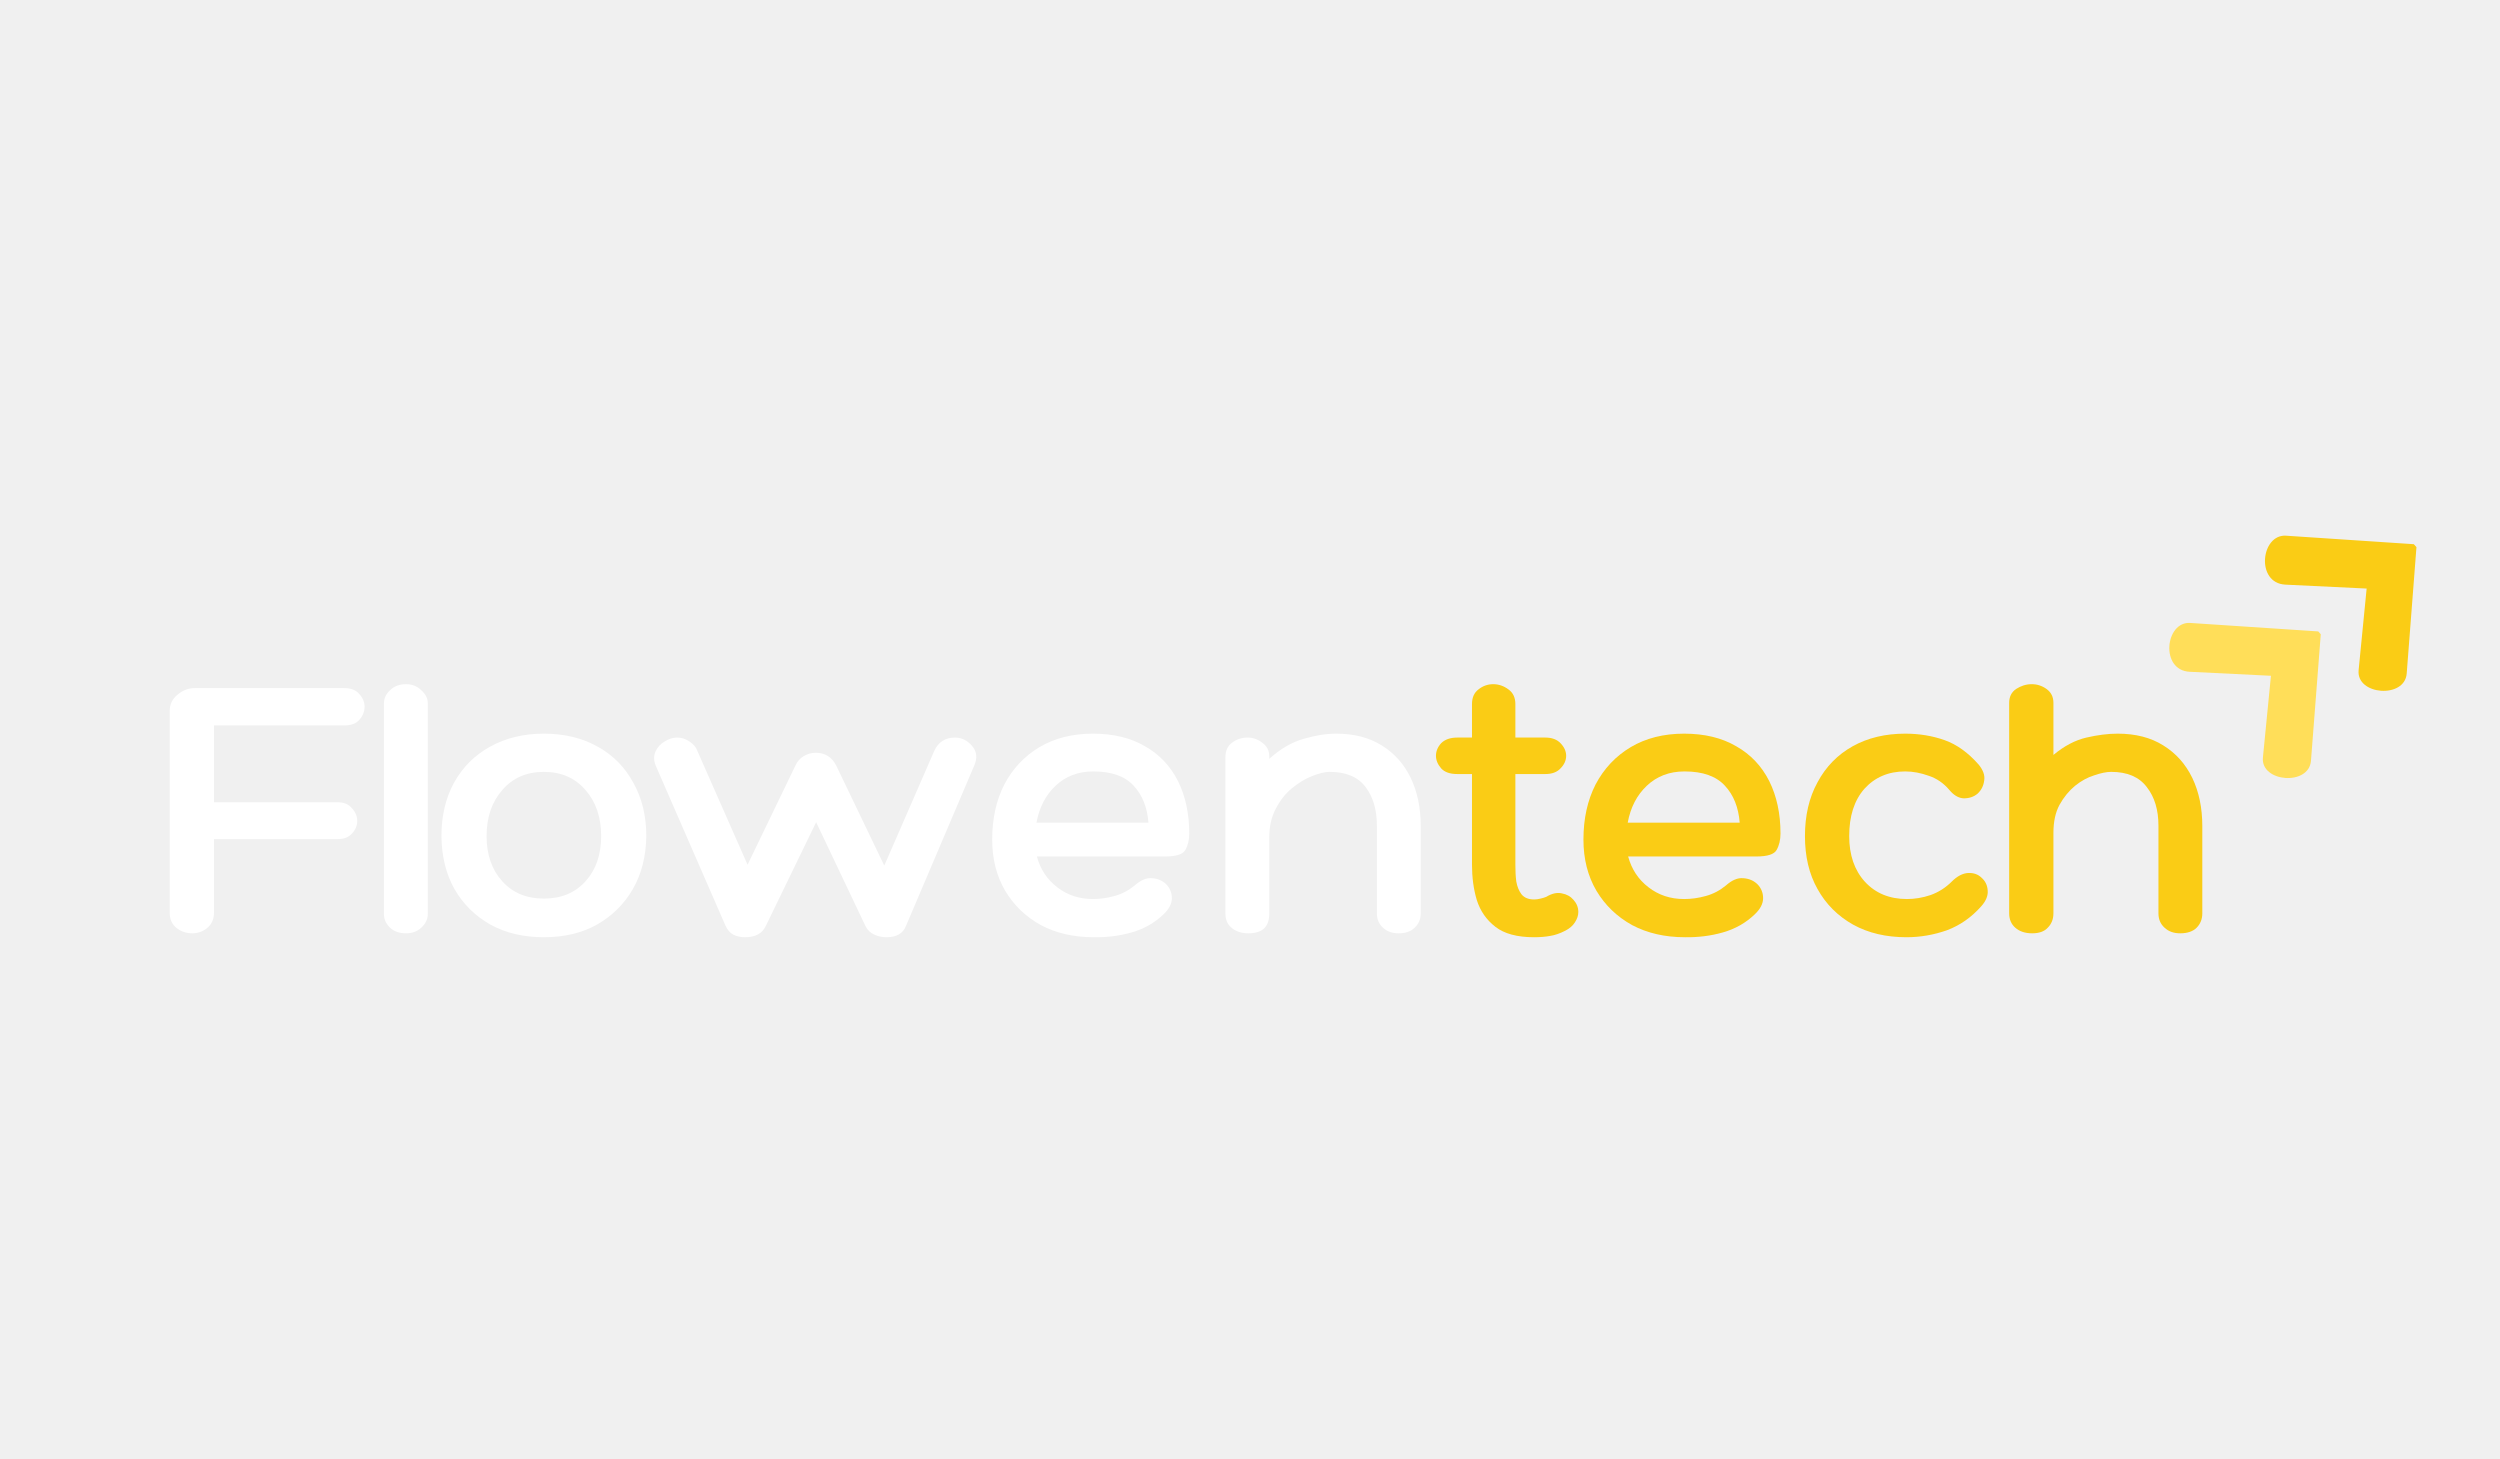
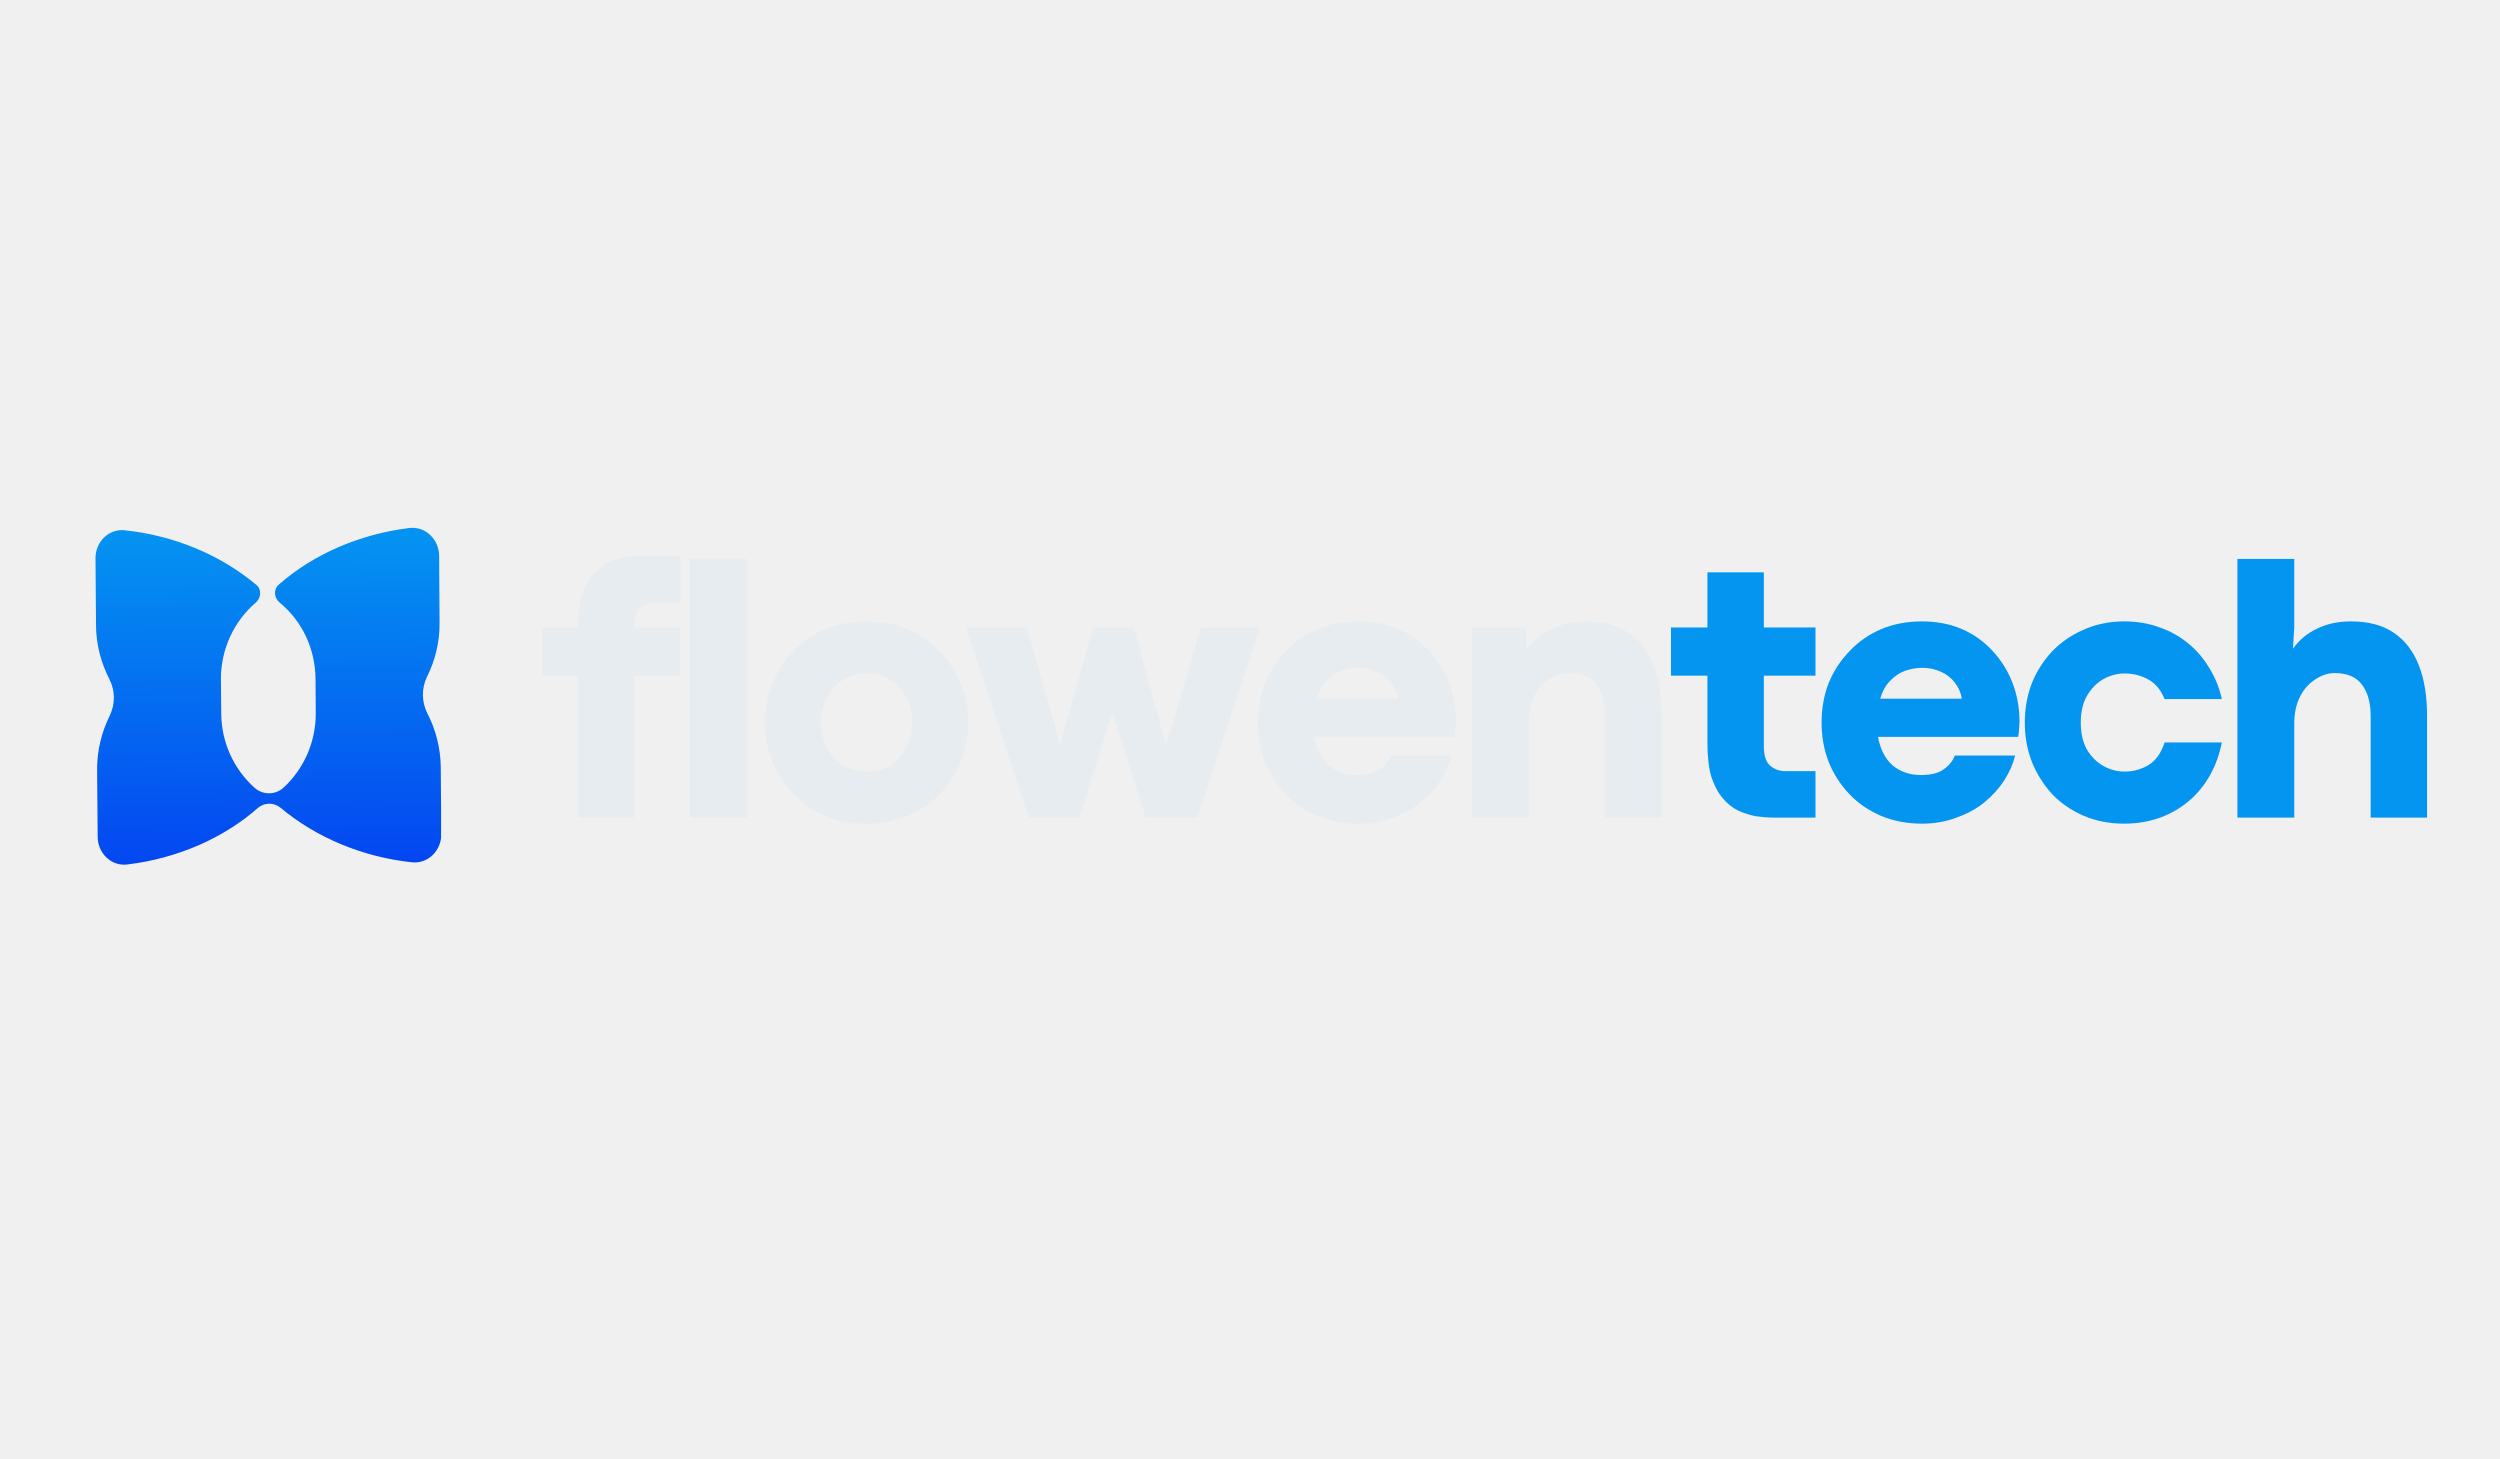
<svg xmlns="http://www.w3.org/2000/svg" width="120" zoomAndPan="magnify" viewBox="0 0 90 52.5" height="70" preserveAspectRatio="xMidYMid meet" version="1.0">
  <defs>
    <g />
-     <clipPath id="a72dcbb4b5">
-       <path d="M 78 22 L 84 22 L 84 29 L 78 29 Z M 78 22 " clip-rule="nonzero" />
+     <clipPath id="653fd619da">
+       <path d="M 3.246 19 L 15.879 19 L 15.879 31.402 L 3.246 31.402 Z M 3.246 19 " clip-rule="nonzero" />
    </clipPath>
-     <clipPath id="103b4496cd">
-       <path d="M 76.957 23.234 L 81.41 19.297 L 86.824 25.418 L 82.371 29.355 Z M 76.957 23.234 " clip-rule="nonzero" />
+     <clipPath id="43ba41f455">
+       <path d="M 3.496 27.707 L 3.516 30.125 C 3.52 30.715 4.004 31.195 4.586 31.121 C 6.363 30.906 8.035 30.188 9.289 29.082 C 9.52 28.887 9.859 28.883 10.098 29.078 C 11.391 30.16 13.059 30.852 14.828 31.043 C 15.414 31.105 15.891 30.617 15.887 30.027 L 15.867 27.609 C 15.859 26.922 15.688 26.27 15.383 25.676 C 15.176 25.266 15.172 24.777 15.371 24.367 C 15.668 23.77 15.832 23.109 15.824 22.426 L 15.809 20.004 C 15.801 19.418 15.32 18.938 14.734 19.008 C 12.961 19.227 11.289 19.941 10.035 21.047 C 9.84 21.211 9.863 21.523 10.062 21.688 C 10.867 22.348 11.348 23.34 11.359 24.438 L 11.367 25.664 C 11.375 26.699 10.945 27.676 10.207 28.355 C 9.914 28.625 9.465 28.625 9.168 28.363 C 8.418 27.695 7.973 26.727 7.965 25.691 L 7.953 24.465 C 7.945 23.391 8.414 22.371 9.207 21.695 C 9.402 21.527 9.426 21.215 9.227 21.055 C 7.93 19.969 6.266 19.277 4.492 19.09 C 3.906 19.027 3.434 19.512 3.438 20.102 L 3.457 22.52 C 3.461 23.207 3.637 23.863 3.941 24.457 C 4.148 24.863 4.152 25.352 3.949 25.766 C 3.656 26.363 3.492 27.02 3.496 27.707 Z M 3.496 27.707 " clip-rule="nonzero" />
    </clipPath>
-     <clipPath id="40ea67899d">
-       <path d="M 78.703 25.211 L 80.434 27.164 C 80.898 27.688 81.551 28.008 82.246 28.051 C 82.945 28.094 83.633 27.855 84.156 27.395 C 84.68 26.93 85 26.277 85.043 25.582 C 85.086 24.883 84.848 24.195 84.387 23.672 L 82.656 21.715 C 82.191 21.191 81.539 20.875 80.844 20.832 C 80.145 20.789 79.457 21.023 78.934 21.488 C 78.41 21.949 78.09 22.602 78.047 23.301 C 78.004 24 78.242 24.684 78.703 25.211 Z M 78.703 25.211 " clip-rule="nonzero" />
-     </clipPath>
-     <clipPath id="f1b8963798">
-       <path d="M 76.957 23.234 L 80.855 19.789 L 86.27 25.91 L 82.371 29.355 Z M 76.957 23.234 " clip-rule="nonzero" />
-     </clipPath>
-     <clipPath id="a9cddcafd3">
-       <path d="M 76.957 23.234 L 80.855 19.789 L 86.27 25.91 L 82.371 29.355 Z M 76.957 23.234 " clip-rule="nonzero" />
-     </clipPath>
-     <clipPath id="89e4da5c40">
-       <path d="M 81 19 L 87 19 L 87 25 L 81 25 Z M 81 19 " clip-rule="nonzero" />
-     </clipPath>
-     <clipPath id="ab505b3185">
-       <path d="M 80.402 20.094 L 84.855 16.156 L 90.27 22.281 L 85.816 26.215 Z M 80.402 20.094 " clip-rule="nonzero" />
-     </clipPath>
-     <clipPath id="94a018bf48">
-       <path d="M 82.148 22.07 L 83.879 24.027 C 84.34 24.551 84.992 24.867 85.691 24.91 C 86.391 24.953 87.078 24.719 87.602 24.254 C 88.125 23.793 88.441 23.141 88.484 22.441 C 88.527 21.742 88.293 21.055 87.828 20.531 L 86.102 18.578 C 85.637 18.051 84.984 17.734 84.285 17.691 C 83.59 17.648 82.902 17.883 82.379 18.348 C 81.855 18.812 81.535 19.465 81.492 20.16 C 81.449 20.859 81.688 21.547 82.148 22.07 Z M 82.148 22.07 " clip-rule="nonzero" />
-     </clipPath>
-     <clipPath id="5106e623d5">
-       <path d="M 80.402 20.094 L 84.297 16.648 L 89.711 22.773 L 85.816 26.215 Z M 80.402 20.094 " clip-rule="nonzero" />
-     </clipPath>
-     <clipPath id="1e91ee895a">
-       <path d="M 80.402 20.094 L 84.297 16.648 L 89.711 22.773 L 85.816 26.215 Z M 80.402 20.094 " clip-rule="nonzero" />
-     </clipPath>
+     <linearGradient x1="30.227" gradientTransform="matrix(0.213276, 0, 0, 0.213276, 3.262891, 18.7736)" y1="58.463" x2="29.773" gradientUnits="userSpaceOnUse" y2="0.536" id="a0d13b5e4f">
+       <stop stop-opacity="1" stop-color="rgb(1.599%, 27.499%, 94.499%)" offset="0" />
+       <stop stop-opacity="1" stop-color="rgb(1.599%, 27.618%, 94.499%)" offset="0.008" />
+       <stop stop-opacity="1" stop-color="rgb(1.599%, 27.737%, 94.499%)" offset="0.016" />
+       <stop stop-opacity="1" stop-color="rgb(1.599%, 27.859%, 94.499%)" offset="0.023" />
+       <stop stop-opacity="1" stop-color="rgb(1.599%, 28.105%, 94.499%)" offset="0.031" />
+       <stop stop-opacity="1" stop-color="rgb(1.599%, 28.351%, 94.499%)" offset="0.039" />
+       <stop stop-opacity="1" stop-color="rgb(1.599%, 28.596%, 94.499%)" offset="0.047" />
+       <stop stop-opacity="1" stop-color="rgb(1.599%, 28.842%, 94.499%)" offset="0.055" />
+       <stop stop-opacity="1" stop-color="rgb(1.599%, 29.086%, 94.499%)" offset="0.062" />
+       <stop stop-opacity="1" stop-color="rgb(1.599%, 29.332%, 94.499%)" offset="0.07" />
+       <stop stop-opacity="1" stop-color="rgb(1.599%, 29.578%, 94.499%)" offset="0.078" />
+       <stop stop-opacity="1" stop-color="rgb(1.599%, 29.823%, 94.499%)" offset="0.086" />
+       <stop stop-opacity="1" stop-color="rgb(1.599%, 30.069%, 94.499%)" offset="0.094" />
+       <stop stop-opacity="1" stop-color="rgb(1.599%, 30.313%, 94.499%)" offset="0.102" />
+       <stop stop-opacity="1" stop-color="rgb(1.599%, 30.559%, 94.499%)" offset="0.109" />
+       <stop stop-opacity="1" stop-color="rgb(1.599%, 30.804%, 94.499%)" offset="0.117" />
+       <stop stop-opacity="1" stop-color="rgb(1.599%, 31.05%, 94.499%)" offset="0.125" />
+       <stop stop-opacity="1" stop-color="rgb(1.599%, 31.294%, 94.499%)" offset="0.133" />
+       <stop stop-opacity="1" stop-color="rgb(1.599%, 31.54%, 94.499%)" offset="0.141" />
+       <stop stop-opacity="1" stop-color="rgb(1.599%, 31.786%, 94.499%)" offset="0.148" />
+       <stop stop-opacity="1" stop-color="rgb(1.599%, 32.031%, 94.499%)" offset="0.156" />
+       <stop stop-opacity="1" stop-color="rgb(1.599%, 32.277%, 94.499%)" offset="0.164" />
+       <stop stop-opacity="1" stop-color="rgb(1.599%, 32.521%, 94.499%)" offset="0.172" />
+       <stop stop-opacity="1" stop-color="rgb(1.599%, 32.767%, 94.499%)" offset="0.18" />
+       <stop stop-opacity="1" stop-color="rgb(1.599%, 33.012%, 94.499%)" offset="0.188" />
+       <stop stop-opacity="1" stop-color="rgb(1.599%, 33.258%, 94.499%)" offset="0.195" />
+       <stop stop-opacity="1" stop-color="rgb(1.599%, 33.504%, 94.499%)" offset="0.203" />
+       <stop stop-opacity="1" stop-color="rgb(1.599%, 33.748%, 94.499%)" offset="0.211" />
+       <stop stop-opacity="1" stop-color="rgb(1.599%, 33.994%, 94.499%)" offset="0.219" />
+       <stop stop-opacity="1" stop-color="rgb(1.599%, 34.239%, 94.499%)" offset="0.227" />
+       <stop stop-opacity="1" stop-color="rgb(1.599%, 34.485%, 94.499%)" offset="0.234" />
+       <stop stop-opacity="1" stop-color="rgb(1.599%, 34.731%, 94.499%)" offset="0.242" />
+       <stop stop-opacity="1" stop-color="rgb(1.599%, 34.975%, 94.499%)" offset="0.25" />
+       <stop stop-opacity="1" stop-color="rgb(1.599%, 35.22%, 94.499%)" offset="0.258" />
+       <stop stop-opacity="1" stop-color="rgb(1.599%, 35.466%, 94.499%)" offset="0.266" />
+       <stop stop-opacity="1" stop-color="rgb(1.599%, 35.712%, 94.499%)" offset="0.273" />
+       <stop stop-opacity="1" stop-color="rgb(1.599%, 35.956%, 94.499%)" offset="0.281" />
+       <stop stop-opacity="1" stop-color="rgb(1.599%, 36.201%, 94.499%)" offset="0.289" />
+       <stop stop-opacity="1" stop-color="rgb(1.599%, 36.447%, 94.499%)" offset="0.297" />
+       <stop stop-opacity="1" stop-color="rgb(1.599%, 36.693%, 94.499%)" offset="0.305" />
+       <stop stop-opacity="1" stop-color="rgb(1.599%, 36.938%, 94.499%)" offset="0.312" />
+       <stop stop-opacity="1" stop-color="rgb(1.599%, 37.183%, 94.499%)" offset="0.32" />
+       <stop stop-opacity="1" stop-color="rgb(1.599%, 37.428%, 94.499%)" offset="0.328" />
+       <stop stop-opacity="1" stop-color="rgb(1.599%, 37.674%, 94.499%)" offset="0.336" />
+       <stop stop-opacity="1" stop-color="rgb(1.599%, 37.92%, 94.499%)" offset="0.344" />
+       <stop stop-opacity="1" stop-color="rgb(1.599%, 38.165%, 94.499%)" offset="0.352" />
+       <stop stop-opacity="1" stop-color="rgb(1.599%, 38.409%, 94.499%)" offset="0.359" />
+       <stop stop-opacity="1" stop-color="rgb(1.599%, 38.655%, 94.499%)" offset="0.367" />
+       <stop stop-opacity="1" stop-color="rgb(1.599%, 38.901%, 94.499%)" offset="0.375" />
+       <stop stop-opacity="1" stop-color="rgb(1.599%, 39.146%, 94.499%)" offset="0.383" />
+       <stop stop-opacity="1" stop-color="rgb(1.599%, 39.391%, 94.499%)" offset="0.391" />
+       <stop stop-opacity="1" stop-color="rgb(1.599%, 39.636%, 94.499%)" offset="0.398" />
+       <stop stop-opacity="1" stop-color="rgb(1.599%, 39.882%, 94.499%)" offset="0.406" />
+       <stop stop-opacity="1" stop-color="rgb(1.599%, 40.128%, 94.499%)" offset="0.414" />
+       <stop stop-opacity="1" stop-color="rgb(1.599%, 40.373%, 94.499%)" offset="0.422" />
+       <stop stop-opacity="1" stop-color="rgb(1.599%, 40.617%, 94.499%)" offset="0.43" />
+       <stop stop-opacity="1" stop-color="rgb(1.599%, 40.863%, 94.499%)" offset="0.438" />
+       <stop stop-opacity="1" stop-color="rgb(1.599%, 41.109%, 94.499%)" offset="0.445" />
+       <stop stop-opacity="1" stop-color="rgb(1.599%, 41.354%, 94.499%)" offset="0.453" />
+       <stop stop-opacity="1" stop-color="rgb(1.599%, 41.6%, 94.499%)" offset="0.461" />
+       <stop stop-opacity="1" stop-color="rgb(1.599%, 41.844%, 94.499%)" offset="0.469" />
+       <stop stop-opacity="1" stop-color="rgb(1.599%, 42.09%, 94.499%)" offset="0.477" />
+       <stop stop-opacity="1" stop-color="rgb(1.599%, 42.336%, 94.499%)" offset="0.484" />
+       <stop stop-opacity="1" stop-color="rgb(1.599%, 42.581%, 94.499%)" offset="0.492" />
+       <stop stop-opacity="1" stop-color="rgb(1.599%, 42.827%, 94.499%)" offset="0.5" />
+       <stop stop-opacity="1" stop-color="rgb(1.599%, 43.071%, 94.499%)" offset="0.508" />
+       <stop stop-opacity="1" stop-color="rgb(1.599%, 43.317%, 94.499%)" offset="0.516" />
+       <stop stop-opacity="1" stop-color="rgb(1.599%, 43.562%, 94.499%)" offset="0.523" />
+       <stop stop-opacity="1" stop-color="rgb(1.599%, 43.808%, 94.499%)" offset="0.531" />
+       <stop stop-opacity="1" stop-color="rgb(1.599%, 44.052%, 94.499%)" offset="0.539" />
+       <stop stop-opacity="1" stop-color="rgb(1.599%, 44.298%, 94.499%)" offset="0.547" />
+       <stop stop-opacity="1" stop-color="rgb(1.599%, 44.543%, 94.499%)" offset="0.555" />
+       <stop stop-opacity="1" stop-color="rgb(1.599%, 44.789%, 94.499%)" offset="0.562" />
+       <stop stop-opacity="1" stop-color="rgb(1.599%, 45.035%, 94.499%)" offset="0.57" />
+       <stop stop-opacity="1" stop-color="rgb(1.599%, 45.279%, 94.499%)" offset="0.578" />
+       <stop stop-opacity="1" stop-color="rgb(1.599%, 45.525%, 94.499%)" offset="0.586" />
+       <stop stop-opacity="1" stop-color="rgb(1.599%, 45.77%, 94.499%)" offset="0.594" />
+       <stop stop-opacity="1" stop-color="rgb(1.599%, 46.016%, 94.499%)" offset="0.602" />
+       <stop stop-opacity="1" stop-color="rgb(1.599%, 46.262%, 94.499%)" offset="0.609" />
+       <stop stop-opacity="1" stop-color="rgb(1.599%, 46.506%, 94.499%)" offset="0.617" />
+       <stop stop-opacity="1" stop-color="rgb(1.599%, 46.751%, 94.499%)" offset="0.625" />
+       <stop stop-opacity="1" stop-color="rgb(1.599%, 46.997%, 94.499%)" offset="0.633" />
+       <stop stop-opacity="1" stop-color="rgb(1.599%, 47.243%, 94.499%)" offset="0.641" />
+       <stop stop-opacity="1" stop-color="rgb(1.599%, 47.487%, 94.499%)" offset="0.648" />
+       <stop stop-opacity="1" stop-color="rgb(1.599%, 47.733%, 94.499%)" offset="0.656" />
+       <stop stop-opacity="1" stop-color="rgb(1.599%, 47.978%, 94.499%)" offset="0.664" />
+       <stop stop-opacity="1" stop-color="rgb(1.599%, 48.224%, 94.499%)" offset="0.672" />
+       <stop stop-opacity="1" stop-color="rgb(1.599%, 48.47%, 94.499%)" offset="0.68" />
+       <stop stop-opacity="1" stop-color="rgb(1.599%, 48.714%, 94.499%)" offset="0.688" />
+       <stop stop-opacity="1" stop-color="rgb(1.599%, 48.959%, 94.499%)" offset="0.695" />
+       <stop stop-opacity="1" stop-color="rgb(1.599%, 49.205%, 94.499%)" offset="0.703" />
+       <stop stop-opacity="1" stop-color="rgb(1.599%, 49.451%, 94.499%)" offset="0.711" />
+       <stop stop-opacity="1" stop-color="rgb(1.599%, 49.696%, 94.499%)" offset="0.719" />
+       <stop stop-opacity="1" stop-color="rgb(1.599%, 49.94%, 94.499%)" offset="0.727" />
+       <stop stop-opacity="1" stop-color="rgb(1.599%, 50.186%, 94.499%)" offset="0.734" />
+       <stop stop-opacity="1" stop-color="rgb(1.599%, 50.432%, 94.499%)" offset="0.742" />
+       <stop stop-opacity="1" stop-color="rgb(1.599%, 50.677%, 94.499%)" offset="0.75" />
+       <stop stop-opacity="1" stop-color="rgb(1.599%, 50.923%, 94.499%)" offset="0.758" />
+       <stop stop-opacity="1" stop-color="rgb(1.599%, 51.167%, 94.499%)" offset="0.766" />
+       <stop stop-opacity="1" stop-color="rgb(1.599%, 51.413%, 94.499%)" offset="0.773" />
+       <stop stop-opacity="1" stop-color="rgb(1.599%, 51.659%, 94.499%)" offset="0.781" />
+       <stop stop-opacity="1" stop-color="rgb(1.599%, 51.904%, 94.499%)" offset="0.789" />
+       <stop stop-opacity="1" stop-color="rgb(1.599%, 52.148%, 94.499%)" offset="0.797" />
+       <stop stop-opacity="1" stop-color="rgb(1.599%, 52.394%, 94.499%)" offset="0.805" />
+       <stop stop-opacity="1" stop-color="rgb(1.599%, 52.64%, 94.499%)" offset="0.812" />
+       <stop stop-opacity="1" stop-color="rgb(1.599%, 52.885%, 94.499%)" offset="0.82" />
+       <stop stop-opacity="1" stop-color="rgb(1.599%, 53.131%, 94.499%)" offset="0.828" />
+       <stop stop-opacity="1" stop-color="rgb(1.599%, 53.375%, 94.499%)" offset="0.836" />
+       <stop stop-opacity="1" stop-color="rgb(1.599%, 53.621%, 94.499%)" offset="0.844" />
+       <stop stop-opacity="1" stop-color="rgb(1.599%, 53.867%, 94.499%)" offset="0.852" />
+       <stop stop-opacity="1" stop-color="rgb(1.599%, 54.112%, 94.499%)" offset="0.859" />
+       <stop stop-opacity="1" stop-color="rgb(1.599%, 54.358%, 94.499%)" offset="0.867" />
+       <stop stop-opacity="1" stop-color="rgb(1.599%, 54.602%, 94.499%)" offset="0.875" />
+       <stop stop-opacity="1" stop-color="rgb(1.599%, 54.848%, 94.499%)" offset="0.883" />
+       <stop stop-opacity="1" stop-color="rgb(1.599%, 55.093%, 94.499%)" offset="0.891" />
+       <stop stop-opacity="1" stop-color="rgb(1.599%, 55.339%, 94.499%)" offset="0.898" />
+       <stop stop-opacity="1" stop-color="rgb(1.599%, 55.583%, 94.499%)" offset="0.906" />
+       <stop stop-opacity="1" stop-color="rgb(1.599%, 55.829%, 94.499%)" offset="0.914" />
+       <stop stop-opacity="1" stop-color="rgb(1.599%, 56.075%, 94.499%)" offset="0.922" />
+       <stop stop-opacity="1" stop-color="rgb(1.599%, 56.32%, 94.499%)" offset="0.93" />
+       <stop stop-opacity="1" stop-color="rgb(1.599%, 56.566%, 94.499%)" offset="0.938" />
+       <stop stop-opacity="1" stop-color="rgb(1.599%, 56.81%, 94.499%)" offset="0.945" />
+       <stop stop-opacity="1" stop-color="rgb(1.599%, 57.056%, 94.499%)" offset="0.953" />
+       <stop stop-opacity="1" stop-color="rgb(1.599%, 57.301%, 94.499%)" offset="0.961" />
+       <stop stop-opacity="1" stop-color="rgb(1.599%, 57.547%, 94.499%)" offset="0.969" />
+       <stop stop-opacity="1" stop-color="rgb(1.599%, 57.793%, 94.499%)" offset="0.977" />
+       <stop stop-opacity="1" stop-color="rgb(1.599%, 58.037%, 94.499%)" offset="0.984" />
+       <stop stop-opacity="1" stop-color="rgb(1.599%, 58.279%, 94.499%)" offset="0.992" />
+       <stop stop-opacity="1" stop-color="rgb(1.599%, 58.4%, 94.499%)" offset="1" />
+     </linearGradient>
  </defs>
-   <g clip-path="url(#a72dcbb4b5)">
-     <g clip-path="url(#103b4496cd)">
-       <g clip-path="url(#40ea67899d)">
-         <g clip-path="url(#f1b8963798)">
-           <g clip-path="url(#a9cddcafd3)">
-             <path fill="#ffde59" d="M 83.555 22.738 L 78.852 22.426 C 77.945 22.363 77.754 24.133 78.828 24.184 L 81.754 24.328 L 81.465 27.27 C 81.379 28.164 83.125 28.301 83.195 27.387 Z M 83.555 22.738 " fill-opacity="1" fill-rule="nonzero" />
-           </g>
-         </g>
-       </g>
-     </g>
-   </g>
-   <g clip-path="url(#89e4da5c40)">
-     <g clip-path="url(#ab505b3185)">
-       <g clip-path="url(#94a018bf48)">
-         <g clip-path="url(#5106e623d5)">
-           <g clip-path="url(#1e91ee895a)">
-             <path fill="#facc15" d="M 87 19.598 L 82.297 19.285 C 81.391 19.227 81.195 20.992 82.273 21.047 L 85.199 21.188 L 84.91 24.129 C 84.824 25.027 86.57 25.16 86.641 24.25 Z M 87 19.598 " fill-opacity="1" fill-rule="nonzero" />
-           </g>
-         </g>
-       </g>
-     </g>
-   </g>
-   <g fill="#ffffff" fill-opacity="1">
-     <g transform="translate(5.313413, 33.59943)">
-       <g>
-         <path d="M 2.391 -7.484 L 2.391 -4.719 L 6.828 -4.719 C 7.066 -4.719 7.242 -4.645 7.359 -4.5 C 7.484 -4.363 7.547 -4.211 7.547 -4.047 C 7.547 -3.879 7.484 -3.727 7.359 -3.594 C 7.242 -3.457 7.066 -3.391 6.828 -3.391 L 2.391 -3.391 L 2.391 -0.75 C 2.391 -0.508 2.305 -0.32 2.141 -0.188 C 1.984 -0.062 1.805 0 1.609 0 C 1.398 0 1.211 -0.062 1.047 -0.188 C 0.879 -0.32 0.797 -0.504 0.797 -0.734 L 0.797 -8.016 C 0.797 -8.234 0.883 -8.422 1.062 -8.578 C 1.25 -8.742 1.461 -8.828 1.703 -8.828 L 7.078 -8.828 C 7.328 -8.828 7.508 -8.754 7.625 -8.609 C 7.75 -8.473 7.812 -8.32 7.812 -8.156 C 7.812 -7.988 7.75 -7.832 7.625 -7.688 C 7.508 -7.551 7.328 -7.484 7.078 -7.484 Z M 2.391 -7.484 " />
-       </g>
-     </g>
-   </g>
-   <g fill="#ffffff" fill-opacity="1">
-     <g transform="translate(13.33817, 33.59943)">
-       <g>
-         <path d="M 2.062 -0.688 C 2.062 -0.508 1.984 -0.348 1.828 -0.203 C 1.68 -0.066 1.5 0 1.281 0 C 1.039 0 0.848 -0.066 0.703 -0.203 C 0.555 -0.348 0.484 -0.508 0.484 -0.688 L 0.484 -8.281 C 0.484 -8.457 0.555 -8.613 0.703 -8.75 C 0.848 -8.895 1.039 -8.969 1.281 -8.969 C 1.5 -8.969 1.68 -8.895 1.828 -8.75 C 1.984 -8.613 2.062 -8.457 2.062 -8.281 Z M 2.062 -0.688 " />
-       </g>
-     </g>
-   </g>
-   <g fill="#ffffff" fill-opacity="1">
-     <g transform="translate(15.61095, 33.59943)">
-       <g>
-         <path d="M 3.969 -7.188 C 4.707 -7.188 5.352 -7.031 5.906 -6.719 C 6.457 -6.414 6.883 -5.984 7.188 -5.422 C 7.5 -4.867 7.656 -4.227 7.656 -3.5 C 7.645 -2.77 7.484 -2.133 7.172 -1.594 C 6.859 -1.051 6.426 -0.625 5.875 -0.312 C 5.332 -0.008 4.695 0.141 3.969 0.141 C 3.238 0.141 2.598 -0.008 2.047 -0.312 C 1.492 -0.625 1.062 -1.051 0.75 -1.594 C 0.445 -2.133 0.289 -2.77 0.281 -3.5 C 0.281 -4.227 0.43 -4.867 0.734 -5.422 C 1.047 -5.984 1.477 -6.414 2.031 -6.719 C 2.594 -7.031 3.238 -7.188 3.969 -7.188 Z M 3.969 -1.25 C 4.594 -1.25 5.094 -1.457 5.469 -1.875 C 5.844 -2.289 6.031 -2.832 6.031 -3.5 C 6.031 -4.176 5.844 -4.727 5.469 -5.156 C 5.094 -5.594 4.594 -5.812 3.969 -5.812 C 3.344 -5.812 2.844 -5.594 2.469 -5.156 C 2.094 -4.727 1.906 -4.176 1.906 -3.5 C 1.906 -2.832 2.094 -2.289 2.469 -1.875 C 2.844 -1.457 3.344 -1.25 3.969 -1.25 Z M 3.969 -1.25 " />
-       </g>
-     </g>
-   </g>
-   <g fill="#ffffff" fill-opacity="1">
-     <g transform="translate(23.30306, 33.59943)">
-       <g>
-         <path d="M 0.312 -6.016 C 0.227 -6.211 0.223 -6.391 0.297 -6.547 C 0.367 -6.703 0.477 -6.82 0.625 -6.906 C 0.77 -7 0.922 -7.047 1.078 -7.047 C 1.234 -7.047 1.379 -7 1.516 -6.906 C 1.66 -6.812 1.754 -6.703 1.797 -6.578 L 3.609 -2.469 L 5.328 -6.031 C 5.398 -6.188 5.5 -6.301 5.625 -6.375 C 5.758 -6.457 5.906 -6.5 6.062 -6.5 C 6.395 -6.5 6.641 -6.348 6.797 -6.047 L 8.531 -2.438 L 10.328 -6.562 C 10.473 -6.883 10.723 -7.047 11.078 -7.047 C 11.316 -7.047 11.52 -6.945 11.688 -6.75 C 11.863 -6.551 11.891 -6.312 11.766 -6.031 L 9.312 -0.266 C 9.207 0.004 8.973 0.141 8.609 0.141 C 8.453 0.141 8.305 0.109 8.172 0.047 C 8.035 -0.016 7.93 -0.113 7.859 -0.25 L 6.078 -4 L 4.266 -0.266 C 4.141 0.004 3.891 0.141 3.516 0.141 C 3.359 0.141 3.219 0.109 3.094 0.047 C 2.977 -0.016 2.883 -0.125 2.812 -0.281 Z M 0.312 -6.016 " />
-       </g>
-     </g>
-   </g>
-   <g fill="#ffffff" fill-opacity="1">
-     <g transform="translate(35.37499, 33.59943)">
-       <g>
-         <path d="M 3.969 -1.234 C 4.227 -1.234 4.488 -1.27 4.75 -1.344 C 5.008 -1.414 5.25 -1.539 5.469 -1.719 C 5.688 -1.914 5.895 -2.004 6.094 -1.984 C 6.301 -1.973 6.473 -1.898 6.609 -1.766 C 6.742 -1.629 6.812 -1.461 6.812 -1.266 C 6.812 -1.066 6.711 -0.875 6.516 -0.688 C 6.191 -0.375 5.805 -0.156 5.359 -0.031 C 4.922 0.094 4.469 0.148 4 0.141 C 3.281 0.141 2.645 -0.004 2.094 -0.297 C 1.551 -0.598 1.125 -1.008 0.812 -1.531 C 0.5 -2.062 0.344 -2.676 0.344 -3.375 C 0.344 -4.125 0.488 -4.785 0.781 -5.359 C 1.082 -5.93 1.504 -6.379 2.047 -6.703 C 2.586 -7.023 3.227 -7.188 3.969 -7.188 C 4.707 -7.188 5.332 -7.035 5.844 -6.734 C 6.363 -6.441 6.758 -6.023 7.031 -5.484 C 7.301 -4.941 7.438 -4.312 7.438 -3.594 C 7.438 -3.363 7.391 -3.164 7.297 -3 C 7.211 -2.844 6.969 -2.766 6.562 -2.766 L 1.953 -2.766 C 2.078 -2.305 2.32 -1.938 2.688 -1.656 C 3.051 -1.375 3.477 -1.234 3.969 -1.234 Z M 3.984 -5.828 C 3.441 -5.828 2.988 -5.656 2.625 -5.312 C 2.27 -4.977 2.039 -4.535 1.938 -3.984 L 5.969 -3.984 C 5.926 -4.535 5.75 -4.977 5.438 -5.312 C 5.125 -5.656 4.641 -5.828 3.984 -5.828 Z M 3.984 -5.828 " />
-       </g>
-     </g>
-   </g>
-   <g fill="#ffffff" fill-opacity="1">
-     <g transform="translate(43.42746, 33.59943)">
-       <g>
-         <path d="M 4.672 -7.188 C 5.316 -7.188 5.863 -7.047 6.312 -6.766 C 6.77 -6.484 7.117 -6.094 7.359 -5.594 C 7.598 -5.094 7.719 -4.516 7.719 -3.859 L 7.719 -0.719 C 7.719 -0.508 7.645 -0.336 7.5 -0.203 C 7.363 -0.066 7.172 0 6.922 0 C 6.691 0 6.504 -0.066 6.359 -0.203 C 6.211 -0.336 6.141 -0.508 6.141 -0.719 L 6.141 -3.875 C 6.141 -4.445 6.004 -4.91 5.734 -5.266 C 5.461 -5.629 5.031 -5.812 4.438 -5.812 C 4.258 -5.812 4.047 -5.758 3.797 -5.656 C 3.555 -5.562 3.316 -5.414 3.078 -5.219 C 2.848 -5.031 2.656 -4.785 2.5 -4.484 C 2.344 -4.191 2.266 -3.844 2.266 -3.438 L 2.266 -0.703 C 2.266 -0.234 2.016 0 1.516 0 C 1.273 0 1.078 -0.062 0.922 -0.188 C 0.766 -0.312 0.688 -0.484 0.688 -0.703 L 0.688 -6.344 C 0.688 -6.57 0.766 -6.742 0.922 -6.859 C 1.086 -6.984 1.273 -7.047 1.484 -7.047 C 1.68 -7.047 1.859 -6.984 2.016 -6.859 C 2.18 -6.742 2.266 -6.582 2.266 -6.375 L 2.266 -6.281 C 2.672 -6.645 3.082 -6.883 3.5 -7 C 3.926 -7.125 4.316 -7.188 4.672 -7.188 Z M 4.672 -7.188 " />
-       </g>
-     </g>
-   </g>
-   <g fill="#facc15" fill-opacity="1">
-     <g transform="translate(51.85067, 33.59943)">
-       <g>
-         <path d="M 3.812 -1.312 C 4.02 -1.438 4.207 -1.477 4.375 -1.438 C 4.551 -1.406 4.691 -1.328 4.797 -1.203 C 4.91 -1.078 4.969 -0.93 4.969 -0.766 C 4.969 -0.641 4.926 -0.516 4.844 -0.391 C 4.77 -0.273 4.656 -0.176 4.5 -0.094 C 4.301 0.008 4.117 0.07 3.953 0.094 C 3.785 0.125 3.594 0.141 3.375 0.141 C 2.77 0.141 2.305 0.016 1.984 -0.234 C 1.66 -0.484 1.438 -0.805 1.312 -1.203 C 1.195 -1.598 1.141 -2.02 1.141 -2.469 L 1.141 -5.734 L 0.609 -5.734 C 0.348 -5.734 0.156 -5.801 0.031 -5.938 C -0.094 -6.082 -0.156 -6.234 -0.156 -6.391 C -0.156 -6.555 -0.094 -6.707 0.031 -6.844 C 0.164 -6.977 0.359 -7.047 0.609 -7.047 L 1.141 -7.047 L 1.141 -8.25 C 1.141 -8.488 1.219 -8.664 1.375 -8.781 C 1.531 -8.906 1.707 -8.969 1.906 -8.969 C 2.102 -8.969 2.285 -8.906 2.453 -8.781 C 2.617 -8.664 2.703 -8.488 2.703 -8.25 L 2.703 -7.047 L 3.781 -7.047 C 4.02 -7.047 4.203 -6.977 4.328 -6.844 C 4.461 -6.707 4.531 -6.555 4.531 -6.391 C 4.531 -6.223 4.461 -6.07 4.328 -5.938 C 4.203 -5.801 4.02 -5.734 3.781 -5.734 L 2.703 -5.734 L 2.703 -2.469 C 2.703 -2.258 2.711 -2.062 2.734 -1.875 C 2.766 -1.688 2.828 -1.531 2.922 -1.406 C 3.023 -1.281 3.176 -1.219 3.375 -1.219 C 3.445 -1.219 3.523 -1.227 3.609 -1.25 C 3.691 -1.27 3.758 -1.289 3.812 -1.312 Z M 3.812 -1.312 " />
-       </g>
-     </g>
-   </g>
-   <g fill="#facc15" fill-opacity="1">
-     <g transform="translate(56.65986, 33.59943)">
-       <g>
-         <path d="M 3.969 -1.234 C 4.227 -1.234 4.488 -1.27 4.75 -1.344 C 5.008 -1.414 5.25 -1.539 5.469 -1.719 C 5.688 -1.914 5.895 -2.004 6.094 -1.984 C 6.301 -1.973 6.473 -1.898 6.609 -1.766 C 6.742 -1.629 6.812 -1.461 6.812 -1.266 C 6.812 -1.066 6.711 -0.875 6.516 -0.688 C 6.191 -0.375 5.805 -0.156 5.359 -0.031 C 4.922 0.094 4.469 0.148 4 0.141 C 3.281 0.141 2.645 -0.004 2.094 -0.297 C 1.551 -0.598 1.125 -1.008 0.812 -1.531 C 0.5 -2.062 0.344 -2.676 0.344 -3.375 C 0.344 -4.125 0.488 -4.785 0.781 -5.359 C 1.082 -5.93 1.504 -6.379 2.047 -6.703 C 2.586 -7.023 3.227 -7.188 3.969 -7.188 C 4.707 -7.188 5.332 -7.035 5.844 -6.734 C 6.363 -6.441 6.758 -6.023 7.031 -5.484 C 7.301 -4.941 7.438 -4.312 7.438 -3.594 C 7.438 -3.363 7.391 -3.164 7.297 -3 C 7.211 -2.844 6.969 -2.766 6.562 -2.766 L 1.953 -2.766 C 2.078 -2.305 2.32 -1.938 2.688 -1.656 C 3.051 -1.375 3.477 -1.234 3.969 -1.234 Z M 3.984 -5.828 C 3.441 -5.828 2.988 -5.656 2.625 -5.312 C 2.27 -4.977 2.039 -4.535 1.938 -3.984 L 5.969 -3.984 C 5.926 -4.535 5.75 -4.977 5.438 -5.312 C 5.125 -5.656 4.641 -5.828 3.984 -5.828 Z M 3.984 -5.828 " />
-       </g>
-     </g>
-   </g>
-   <g fill="#facc15" fill-opacity="1">
-     <g transform="translate(64.71233, 33.59943)">
-       <g>
-         <path d="M 5.469 -5.156 C 5.258 -5.406 5.008 -5.578 4.719 -5.672 C 4.438 -5.773 4.156 -5.828 3.875 -5.828 C 3.27 -5.828 2.781 -5.617 2.406 -5.203 C 2.039 -4.785 1.859 -4.219 1.859 -3.5 C 1.859 -2.82 2.047 -2.273 2.422 -1.859 C 2.805 -1.441 3.312 -1.234 3.938 -1.234 C 4.219 -1.234 4.5 -1.281 4.781 -1.375 C 5.07 -1.477 5.328 -1.641 5.547 -1.859 C 5.742 -2.055 5.941 -2.16 6.141 -2.172 C 6.336 -2.18 6.5 -2.125 6.625 -2 C 6.758 -1.883 6.832 -1.734 6.844 -1.547 C 6.863 -1.359 6.785 -1.164 6.609 -0.969 C 6.254 -0.57 5.844 -0.285 5.375 -0.109 C 4.906 0.055 4.422 0.141 3.922 0.141 C 3.191 0.141 2.551 -0.008 2 -0.312 C 1.445 -0.625 1.02 -1.051 0.719 -1.594 C 0.414 -2.133 0.266 -2.77 0.266 -3.5 C 0.266 -4.238 0.414 -4.883 0.719 -5.438 C 1.02 -6 1.441 -6.43 1.984 -6.734 C 2.523 -7.035 3.156 -7.188 3.875 -7.188 C 4.383 -7.188 4.859 -7.109 5.297 -6.953 C 5.734 -6.797 6.141 -6.504 6.516 -6.078 C 6.68 -5.879 6.75 -5.688 6.719 -5.5 C 6.695 -5.312 6.617 -5.156 6.484 -5.031 C 6.348 -4.914 6.18 -4.859 5.984 -4.859 C 5.797 -4.867 5.625 -4.969 5.469 -5.156 Z M 5.469 -5.156 " />
-       </g>
-     </g>
-   </g>
-   <g fill="#facc15" fill-opacity="1">
-     <g transform="translate(71.64213, 33.59943)">
-       <g>
-         <path d="M 4.594 -7.188 C 5.238 -7.188 5.785 -7.047 6.234 -6.766 C 6.691 -6.484 7.039 -6.094 7.281 -5.594 C 7.52 -5.094 7.641 -4.516 7.641 -3.859 L 7.641 -0.719 C 7.641 -0.508 7.57 -0.336 7.438 -0.203 C 7.301 -0.066 7.102 0 6.844 0 C 6.613 0 6.426 -0.066 6.281 -0.203 C 6.133 -0.336 6.062 -0.508 6.062 -0.719 L 6.062 -3.875 C 6.062 -4.445 5.922 -4.91 5.641 -5.266 C 5.367 -5.629 4.941 -5.812 4.359 -5.812 C 4.191 -5.812 3.988 -5.77 3.75 -5.688 C 3.508 -5.613 3.281 -5.488 3.062 -5.312 C 2.844 -5.133 2.656 -4.906 2.5 -4.625 C 2.352 -4.352 2.281 -4.016 2.281 -3.609 L 2.281 -0.719 C 2.281 -0.508 2.211 -0.336 2.078 -0.203 C 1.953 -0.066 1.766 0 1.516 0 C 1.266 0 1.062 -0.066 0.906 -0.203 C 0.758 -0.336 0.688 -0.508 0.688 -0.719 L 0.688 -8.297 C 0.688 -8.516 0.77 -8.68 0.938 -8.797 C 1.113 -8.91 1.301 -8.969 1.5 -8.969 C 1.695 -8.969 1.875 -8.91 2.031 -8.797 C 2.195 -8.68 2.281 -8.516 2.281 -8.297 L 2.281 -6.422 C 2.664 -6.742 3.062 -6.953 3.469 -7.047 C 3.875 -7.141 4.25 -7.188 4.594 -7.188 Z M 4.594 -7.188 " />
+   <g clip-path="url(#653fd619da)">
+     <g clip-path="url(#43ba41f455)">
+       <path fill="url(#a0d13b5e4f)" d="M 3.434 18.938 L 3.434 31.195 L 15.879 31.195 L 15.879 18.938 Z M 3.434 18.938 " fill-rule="nonzero" />
+     </g>
+   </g>
+   <g fill="#e6ecf0" fill-opacity="1">
+     <g transform="translate(19.43626, 29.43252)">
+       <g>
+         <path d="M 3.391 0 L 1.375 0 L 1.375 -5.109 L 0.094 -5.109 L 0.094 -6.844 L 1.375 -6.844 L 1.375 -7.156 C 1.375 -7.395 1.41 -7.645 1.484 -7.906 C 1.555 -8.176 1.676 -8.426 1.844 -8.656 C 2.008 -8.883 2.234 -9.066 2.516 -9.203 C 2.805 -9.348 3.164 -9.422 3.594 -9.422 L 5.062 -9.422 L 5.062 -7.734 L 4.125 -7.734 C 3.957 -7.734 3.816 -7.695 3.703 -7.625 C 3.598 -7.551 3.52 -7.457 3.469 -7.344 C 3.414 -7.238 3.391 -7.125 3.391 -7 L 3.391 -6.844 L 5.047 -6.844 L 5.047 -5.109 L 3.391 -5.109 Z M 3.391 0 " />
+       </g>
+     </g>
+   </g>
+   <g fill="#e6ecf0" fill-opacity="1">
+     <g transform="translate(24.05646, 29.43252)">
+       <g>
+         <path d="M 2.828 0 L 0.781 0 L 0.781 -9.312 L 2.828 -9.312 Z M 2.828 0 " />
+       </g>
+     </g>
+   </g>
+   <g fill="#e6ecf0" fill-opacity="1">
+     <g transform="translate(27.1568, 29.43252)">
+       <g>
+         <path d="M 4.031 0.219 C 3.488 0.219 2.992 0.125 2.547 -0.062 C 2.109 -0.25 1.727 -0.508 1.406 -0.844 C 1.082 -1.176 0.832 -1.562 0.656 -2 C 0.477 -2.445 0.391 -2.922 0.391 -3.422 C 0.391 -3.922 0.477 -4.391 0.656 -4.828 C 0.832 -5.266 1.082 -5.648 1.406 -5.984 C 1.727 -6.328 2.109 -6.594 2.547 -6.781 C 2.992 -6.969 3.488 -7.062 4.031 -7.062 C 4.57 -7.062 5.066 -6.969 5.516 -6.781 C 5.961 -6.594 6.348 -6.328 6.672 -5.984 C 6.992 -5.648 7.242 -5.266 7.422 -4.828 C 7.609 -4.391 7.703 -3.922 7.703 -3.422 C 7.703 -2.922 7.609 -2.445 7.422 -2 C 7.242 -1.562 6.992 -1.176 6.672 -0.844 C 6.348 -0.508 5.961 -0.25 5.516 -0.062 C 5.066 0.125 4.57 0.219 4.031 0.219 Z M 4.047 -1.656 C 4.367 -1.656 4.648 -1.727 4.891 -1.875 C 5.141 -2.031 5.332 -2.238 5.469 -2.5 C 5.613 -2.77 5.688 -3.078 5.688 -3.422 C 5.688 -3.766 5.613 -4.066 5.469 -4.328 C 5.332 -4.598 5.141 -4.805 4.891 -4.953 C 4.648 -5.109 4.367 -5.188 4.047 -5.188 C 3.723 -5.188 3.438 -5.109 3.188 -4.953 C 2.945 -4.805 2.754 -4.598 2.609 -4.328 C 2.473 -4.066 2.406 -3.766 2.406 -3.422 C 2.406 -3.078 2.473 -2.77 2.609 -2.5 C 2.754 -2.238 2.945 -2.031 3.188 -1.875 C 3.438 -1.727 3.723 -1.656 4.047 -1.656 Z M 4.047 -1.656 " />
+       </g>
+     </g>
+   </g>
+   <g fill="#e6ecf0" fill-opacity="1">
+     <g transform="translate(34.73083, 29.43252)">
+       <g>
+         <path d="M 4.125 0 L 2.312 0 L 0.047 -6.844 L 2.234 -6.844 L 3.312 -3.078 L 3.422 -2.656 L 3.438 -2.656 L 3.562 -3.078 L 4.625 -6.844 L 6.094 -6.844 L 7.109 -3.078 L 7.234 -2.656 L 7.25 -2.656 L 7.406 -3.109 L 8.5 -6.844 L 10.625 -6.844 L 8.375 0 L 6.516 0 L 5.328 -3.781 L 5.312 -3.781 Z M 4.125 0 " />
+       </g>
+     </g>
+   </g>
+   <g fill="#e6ecf0" fill-opacity="1">
+     <g transform="translate(44.89524, 29.43252)">
+       <g>
+         <path d="M 7.516 -3.469 C 7.516 -3.363 7.508 -3.27 7.5 -3.188 C 7.5 -3.113 7.488 -3.02 7.469 -2.906 L 2.422 -2.906 C 2.504 -2.457 2.68 -2.113 2.953 -1.875 C 3.234 -1.645 3.57 -1.531 3.969 -1.531 C 4.32 -1.531 4.594 -1.598 4.781 -1.734 C 4.977 -1.867 5.113 -2.035 5.188 -2.234 L 7.359 -2.234 C 7.285 -1.93 7.156 -1.633 6.969 -1.344 C 6.781 -1.051 6.539 -0.785 6.25 -0.547 C 5.969 -0.316 5.633 -0.133 5.25 0 C 4.875 0.145 4.457 0.219 4 0.219 C 3.469 0.219 2.977 0.125 2.531 -0.062 C 2.094 -0.25 1.711 -0.508 1.391 -0.844 C 1.066 -1.188 0.816 -1.578 0.641 -2.016 C 0.473 -2.453 0.391 -2.922 0.391 -3.422 C 0.391 -3.922 0.473 -4.391 0.641 -4.828 C 0.816 -5.266 1.066 -5.648 1.391 -5.984 C 1.711 -6.328 2.094 -6.594 2.531 -6.781 C 2.977 -6.969 3.469 -7.062 4 -7.062 C 4.539 -7.062 5.023 -6.969 5.453 -6.781 C 5.879 -6.594 6.242 -6.332 6.547 -6 C 6.859 -5.664 7.098 -5.281 7.266 -4.844 C 7.43 -4.414 7.516 -3.957 7.516 -3.469 Z M 2.5 -4.281 L 5.438 -4.281 C 5.406 -4.5 5.32 -4.691 5.188 -4.859 C 5.062 -5.023 4.895 -5.156 4.688 -5.25 C 4.477 -5.344 4.254 -5.391 4.016 -5.391 C 3.805 -5.391 3.598 -5.352 3.391 -5.281 C 3.191 -5.207 3.016 -5.086 2.859 -4.922 C 2.703 -4.766 2.582 -4.551 2.5 -4.281 Z M 2.5 -4.281 " />
+       </g>
+     </g>
+   </g>
+   <g fill="#e6ecf0" fill-opacity="1">
+     <g transform="translate(52.21155, 29.43252)">
+       <g>
+         <path d="M 2.828 0 L 0.781 0 L 0.781 -6.844 L 2.734 -6.844 L 2.734 -6.016 C 2.859 -6.223 3.031 -6.406 3.25 -6.562 C 3.469 -6.719 3.711 -6.836 3.984 -6.922 C 4.266 -7.016 4.562 -7.062 4.875 -7.062 C 5.5 -7.062 6.008 -6.926 6.406 -6.656 C 6.812 -6.383 7.113 -5.992 7.312 -5.484 C 7.508 -4.984 7.609 -4.379 7.609 -3.672 L 7.609 0 L 5.578 0 L 5.578 -3.625 C 5.578 -4.008 5.52 -4.316 5.406 -4.547 C 5.301 -4.773 5.156 -4.941 4.969 -5.047 C 4.781 -5.148 4.555 -5.203 4.297 -5.203 C 4.047 -5.203 3.805 -5.133 3.578 -5 C 3.348 -4.875 3.164 -4.676 3.031 -4.406 C 2.895 -4.145 2.828 -3.805 2.828 -3.391 Z M 2.828 0 " />
+       </g>
+     </g>
+   </g>
+   <g fill="#0495f1" fill-opacity="1">
+     <g transform="translate(60.07656, 29.43252)">
+       <g>
+         <path d="M 5.281 0 L 3.766 0 C 3.566 0 3.359 -0.016 3.141 -0.047 C 2.922 -0.086 2.707 -0.156 2.5 -0.25 C 2.289 -0.352 2.102 -0.504 1.938 -0.703 C 1.77 -0.898 1.633 -1.156 1.531 -1.469 C 1.438 -1.789 1.391 -2.191 1.391 -2.672 L 1.391 -5.109 L 0.078 -5.109 L 0.078 -6.844 L 1.391 -6.844 L 1.391 -8.828 L 3.422 -8.828 L 3.422 -6.844 L 5.281 -6.844 L 5.281 -5.109 L 3.422 -5.109 L 3.422 -2.578 C 3.422 -2.242 3.492 -2.008 3.641 -1.875 C 3.797 -1.738 3.984 -1.672 4.203 -1.672 L 5.281 -1.672 Z M 5.281 0 " />
+       </g>
+     </g>
+   </g>
+   <g fill="#0495f1" fill-opacity="1">
+     <g transform="translate(65.18576, 29.43252)">
+       <g>
+         <path d="M 7.516 -3.469 C 7.516 -3.363 7.508 -3.27 7.5 -3.188 C 7.5 -3.113 7.488 -3.02 7.469 -2.906 L 2.422 -2.906 C 2.504 -2.457 2.68 -2.113 2.953 -1.875 C 3.234 -1.645 3.57 -1.531 3.969 -1.531 C 4.32 -1.531 4.594 -1.598 4.781 -1.734 C 4.977 -1.867 5.113 -2.035 5.188 -2.234 L 7.359 -2.234 C 7.285 -1.93 7.156 -1.633 6.969 -1.344 C 6.781 -1.051 6.539 -0.785 6.25 -0.547 C 5.969 -0.316 5.633 -0.133 5.25 0 C 4.875 0.145 4.457 0.219 4 0.219 C 3.469 0.219 2.977 0.125 2.531 -0.062 C 2.094 -0.25 1.711 -0.508 1.391 -0.844 C 1.066 -1.188 0.816 -1.578 0.641 -2.016 C 0.473 -2.453 0.391 -2.922 0.391 -3.422 C 0.391 -3.922 0.473 -4.391 0.641 -4.828 C 0.816 -5.266 1.066 -5.648 1.391 -5.984 C 1.711 -6.328 2.094 -6.594 2.531 -6.781 C 2.977 -6.969 3.469 -7.062 4 -7.062 C 4.539 -7.062 5.023 -6.969 5.453 -6.781 C 5.879 -6.594 6.242 -6.332 6.547 -6 C 6.859 -5.664 7.098 -5.281 7.266 -4.844 C 7.43 -4.414 7.516 -3.957 7.516 -3.469 Z M 2.5 -4.281 L 5.438 -4.281 C 5.406 -4.5 5.32 -4.691 5.188 -4.859 C 5.062 -5.023 4.895 -5.156 4.688 -5.25 C 4.477 -5.344 4.254 -5.391 4.016 -5.391 C 3.805 -5.391 3.598 -5.352 3.391 -5.281 C 3.191 -5.207 3.016 -5.086 2.859 -4.922 C 2.703 -4.766 2.582 -4.551 2.5 -4.281 Z M 2.5 -4.281 " />
+       </g>
+     </g>
+   </g>
+   <g fill="#0495f1" fill-opacity="1">
+     <g transform="translate(72.50207, 29.43252)">
+       <g>
+         <path d="M 3.969 0.219 C 3.438 0.219 2.953 0.125 2.516 -0.062 C 2.078 -0.25 1.695 -0.508 1.375 -0.844 C 1.062 -1.188 0.816 -1.578 0.641 -2.016 C 0.473 -2.453 0.391 -2.922 0.391 -3.422 C 0.391 -3.922 0.473 -4.391 0.641 -4.828 C 0.816 -5.266 1.062 -5.648 1.375 -5.984 C 1.695 -6.316 2.078 -6.578 2.516 -6.766 C 2.953 -6.961 3.438 -7.062 3.969 -7.062 C 4.438 -7.062 4.863 -6.988 5.25 -6.844 C 5.645 -6.707 5.992 -6.508 6.297 -6.25 C 6.598 -6 6.848 -5.703 7.047 -5.359 C 7.254 -5.023 7.398 -4.66 7.484 -4.266 L 5.422 -4.266 C 5.297 -4.586 5.102 -4.82 4.844 -4.969 C 4.582 -5.113 4.297 -5.188 3.984 -5.188 C 3.711 -5.188 3.457 -5.117 3.219 -4.984 C 2.977 -4.848 2.781 -4.645 2.625 -4.375 C 2.477 -4.113 2.406 -3.797 2.406 -3.422 C 2.406 -3.047 2.477 -2.723 2.625 -2.453 C 2.781 -2.191 2.977 -1.992 3.219 -1.859 C 3.457 -1.723 3.711 -1.656 3.984 -1.656 C 4.297 -1.656 4.582 -1.734 4.844 -1.891 C 5.102 -2.047 5.297 -2.316 5.422 -2.703 L 7.484 -2.703 C 7.398 -2.273 7.258 -1.883 7.062 -1.531 C 6.863 -1.176 6.613 -0.867 6.312 -0.609 C 6.008 -0.348 5.66 -0.145 5.266 0 C 4.867 0.145 4.438 0.219 3.969 0.219 Z M 3.969 0.219 " />
+       </g>
+     </g>
+   </g>
+   <g fill="#0495f1" fill-opacity="1">
+     <g transform="translate(79.76552, 29.43252)">
+       <g>
+         <path d="M 2.828 0 L 0.781 0 L 0.781 -9.312 L 2.828 -9.312 L 2.828 -6.859 L 2.781 -6.078 C 3 -6.391 3.285 -6.629 3.641 -6.797 C 3.992 -6.973 4.406 -7.062 4.875 -7.062 C 5.5 -7.062 6.008 -6.926 6.406 -6.656 C 6.812 -6.383 7.113 -5.992 7.312 -5.484 C 7.508 -4.984 7.609 -4.379 7.609 -3.672 L 7.609 0 L 5.578 0 L 5.578 -3.625 C 5.578 -4.008 5.52 -4.316 5.406 -4.547 C 5.301 -4.773 5.156 -4.941 4.969 -5.047 C 4.781 -5.148 4.555 -5.203 4.297 -5.203 C 4.047 -5.203 3.805 -5.125 3.578 -4.969 C 3.348 -4.82 3.164 -4.613 3.031 -4.344 C 2.895 -4.07 2.828 -3.754 2.828 -3.391 Z M 2.828 0 " />
      </g>
    </g>
  </g>
</svg>
